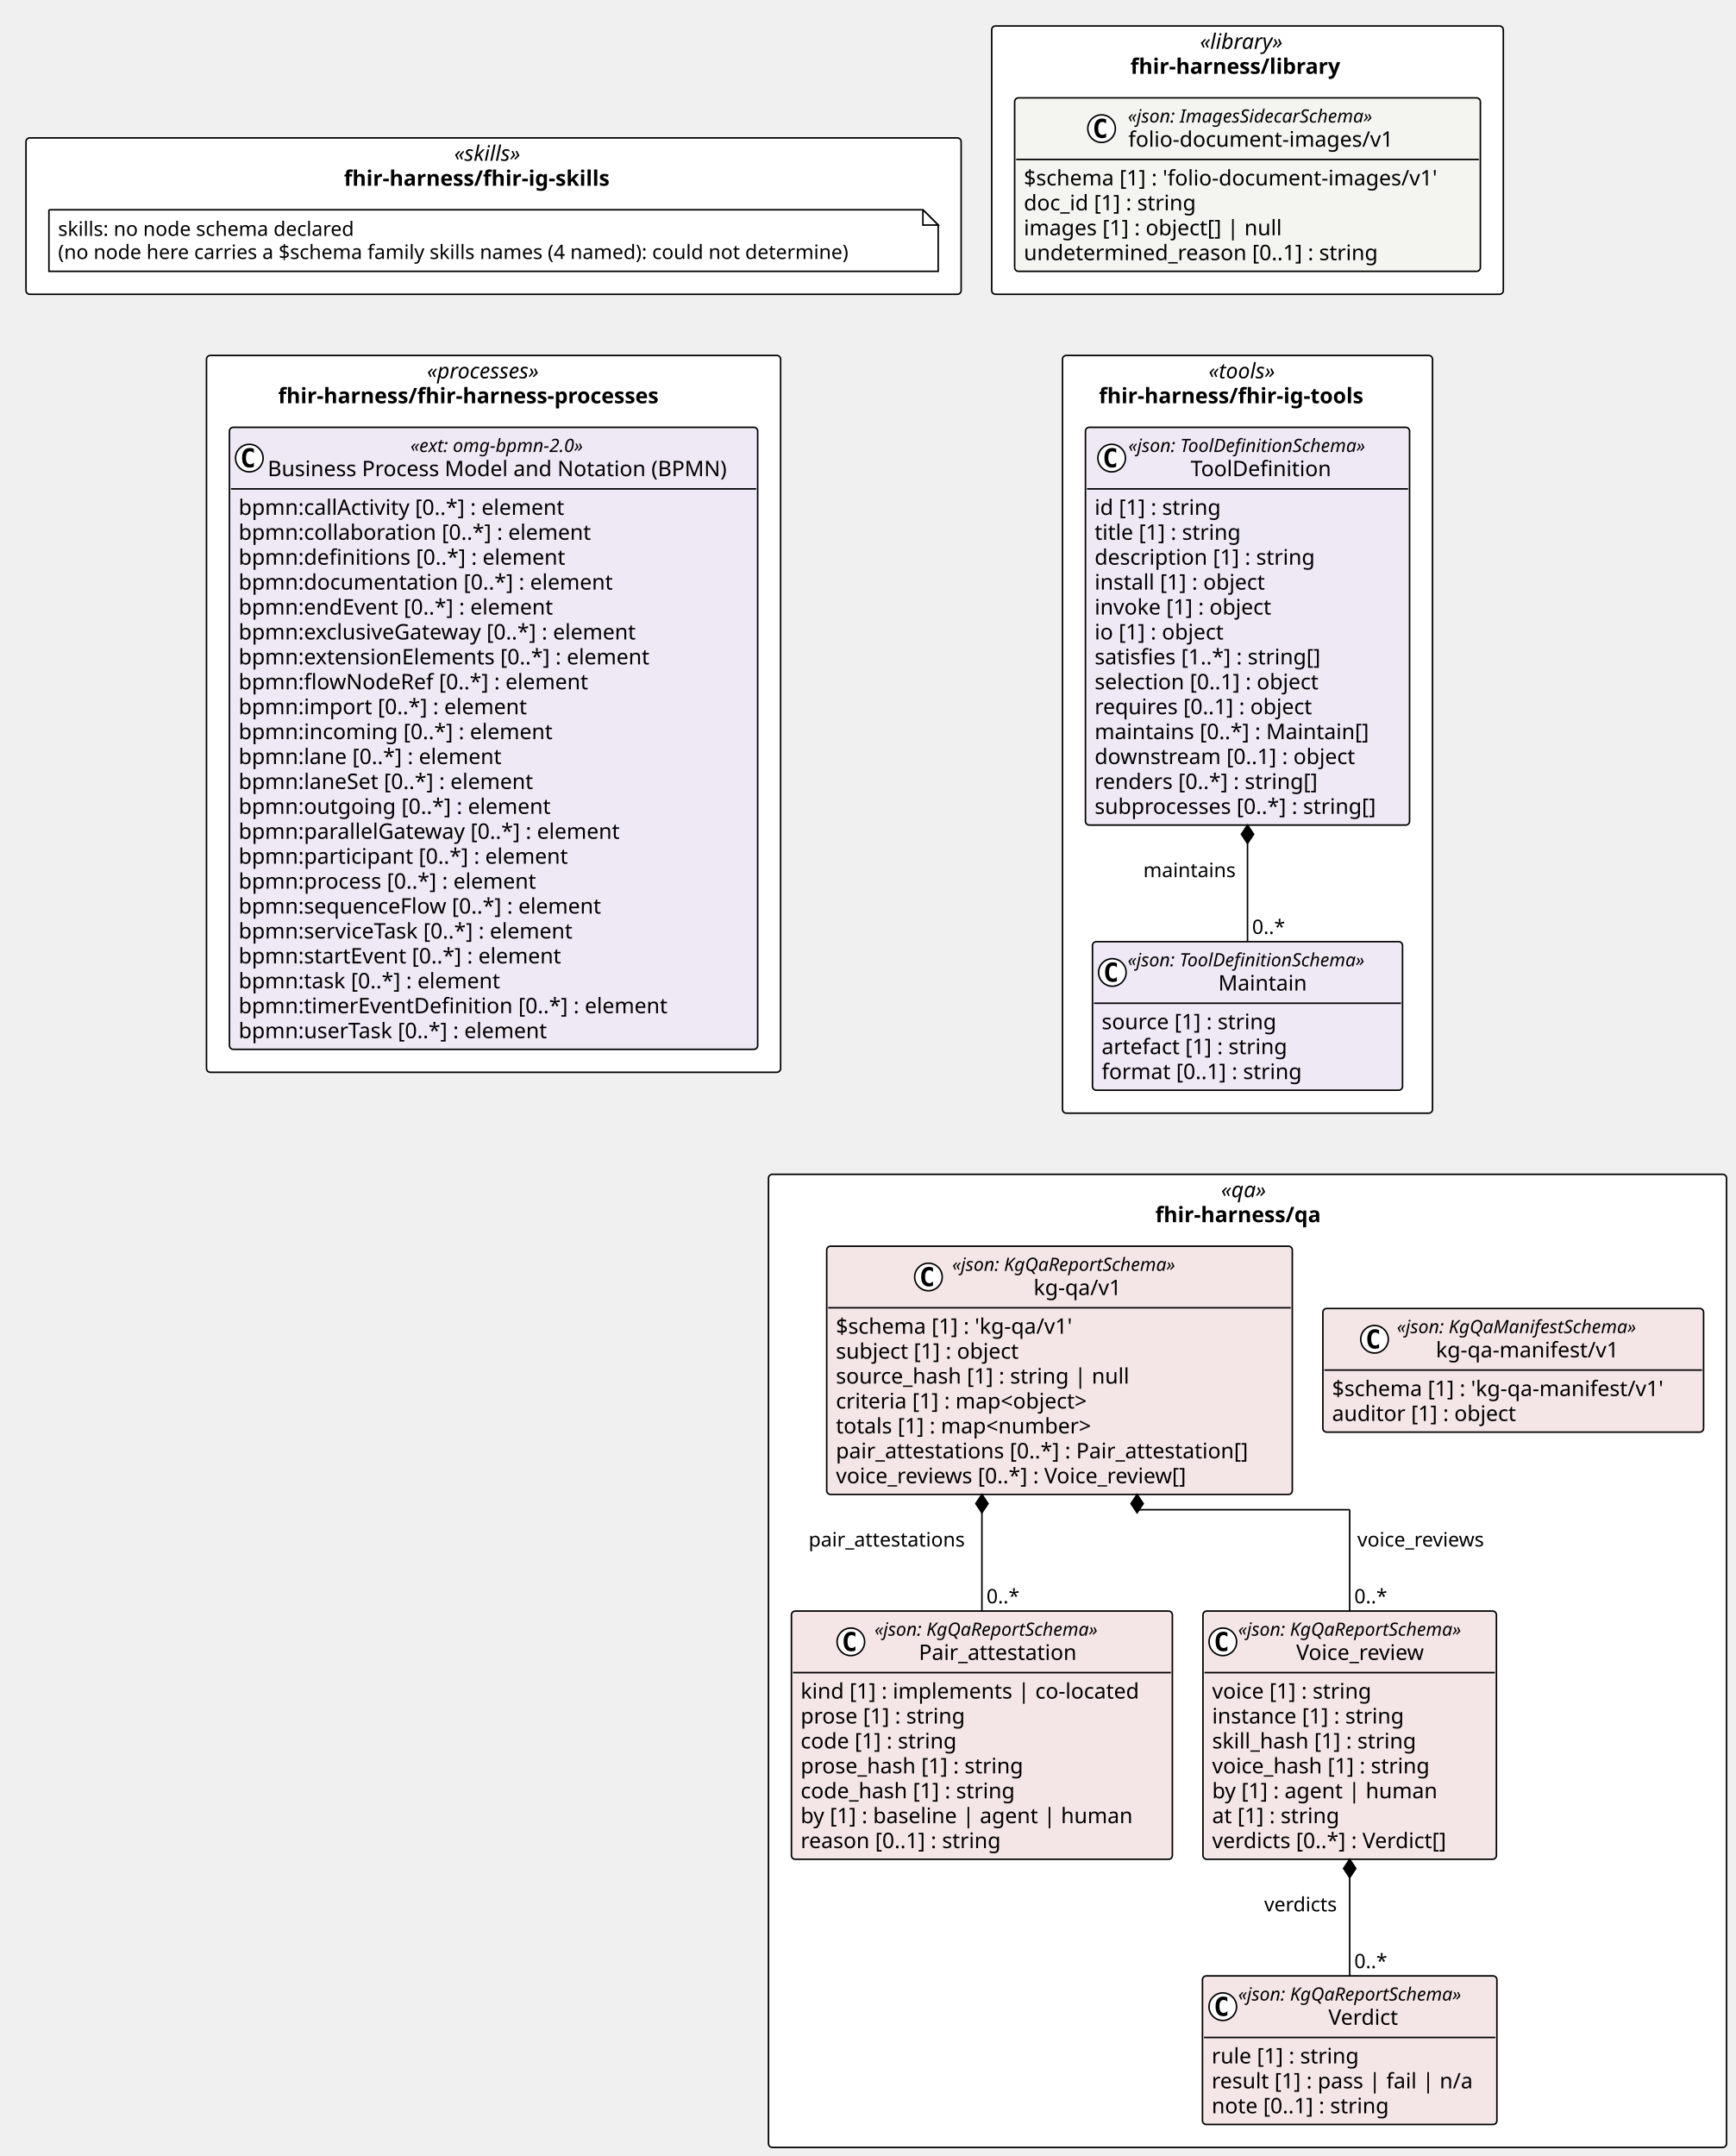
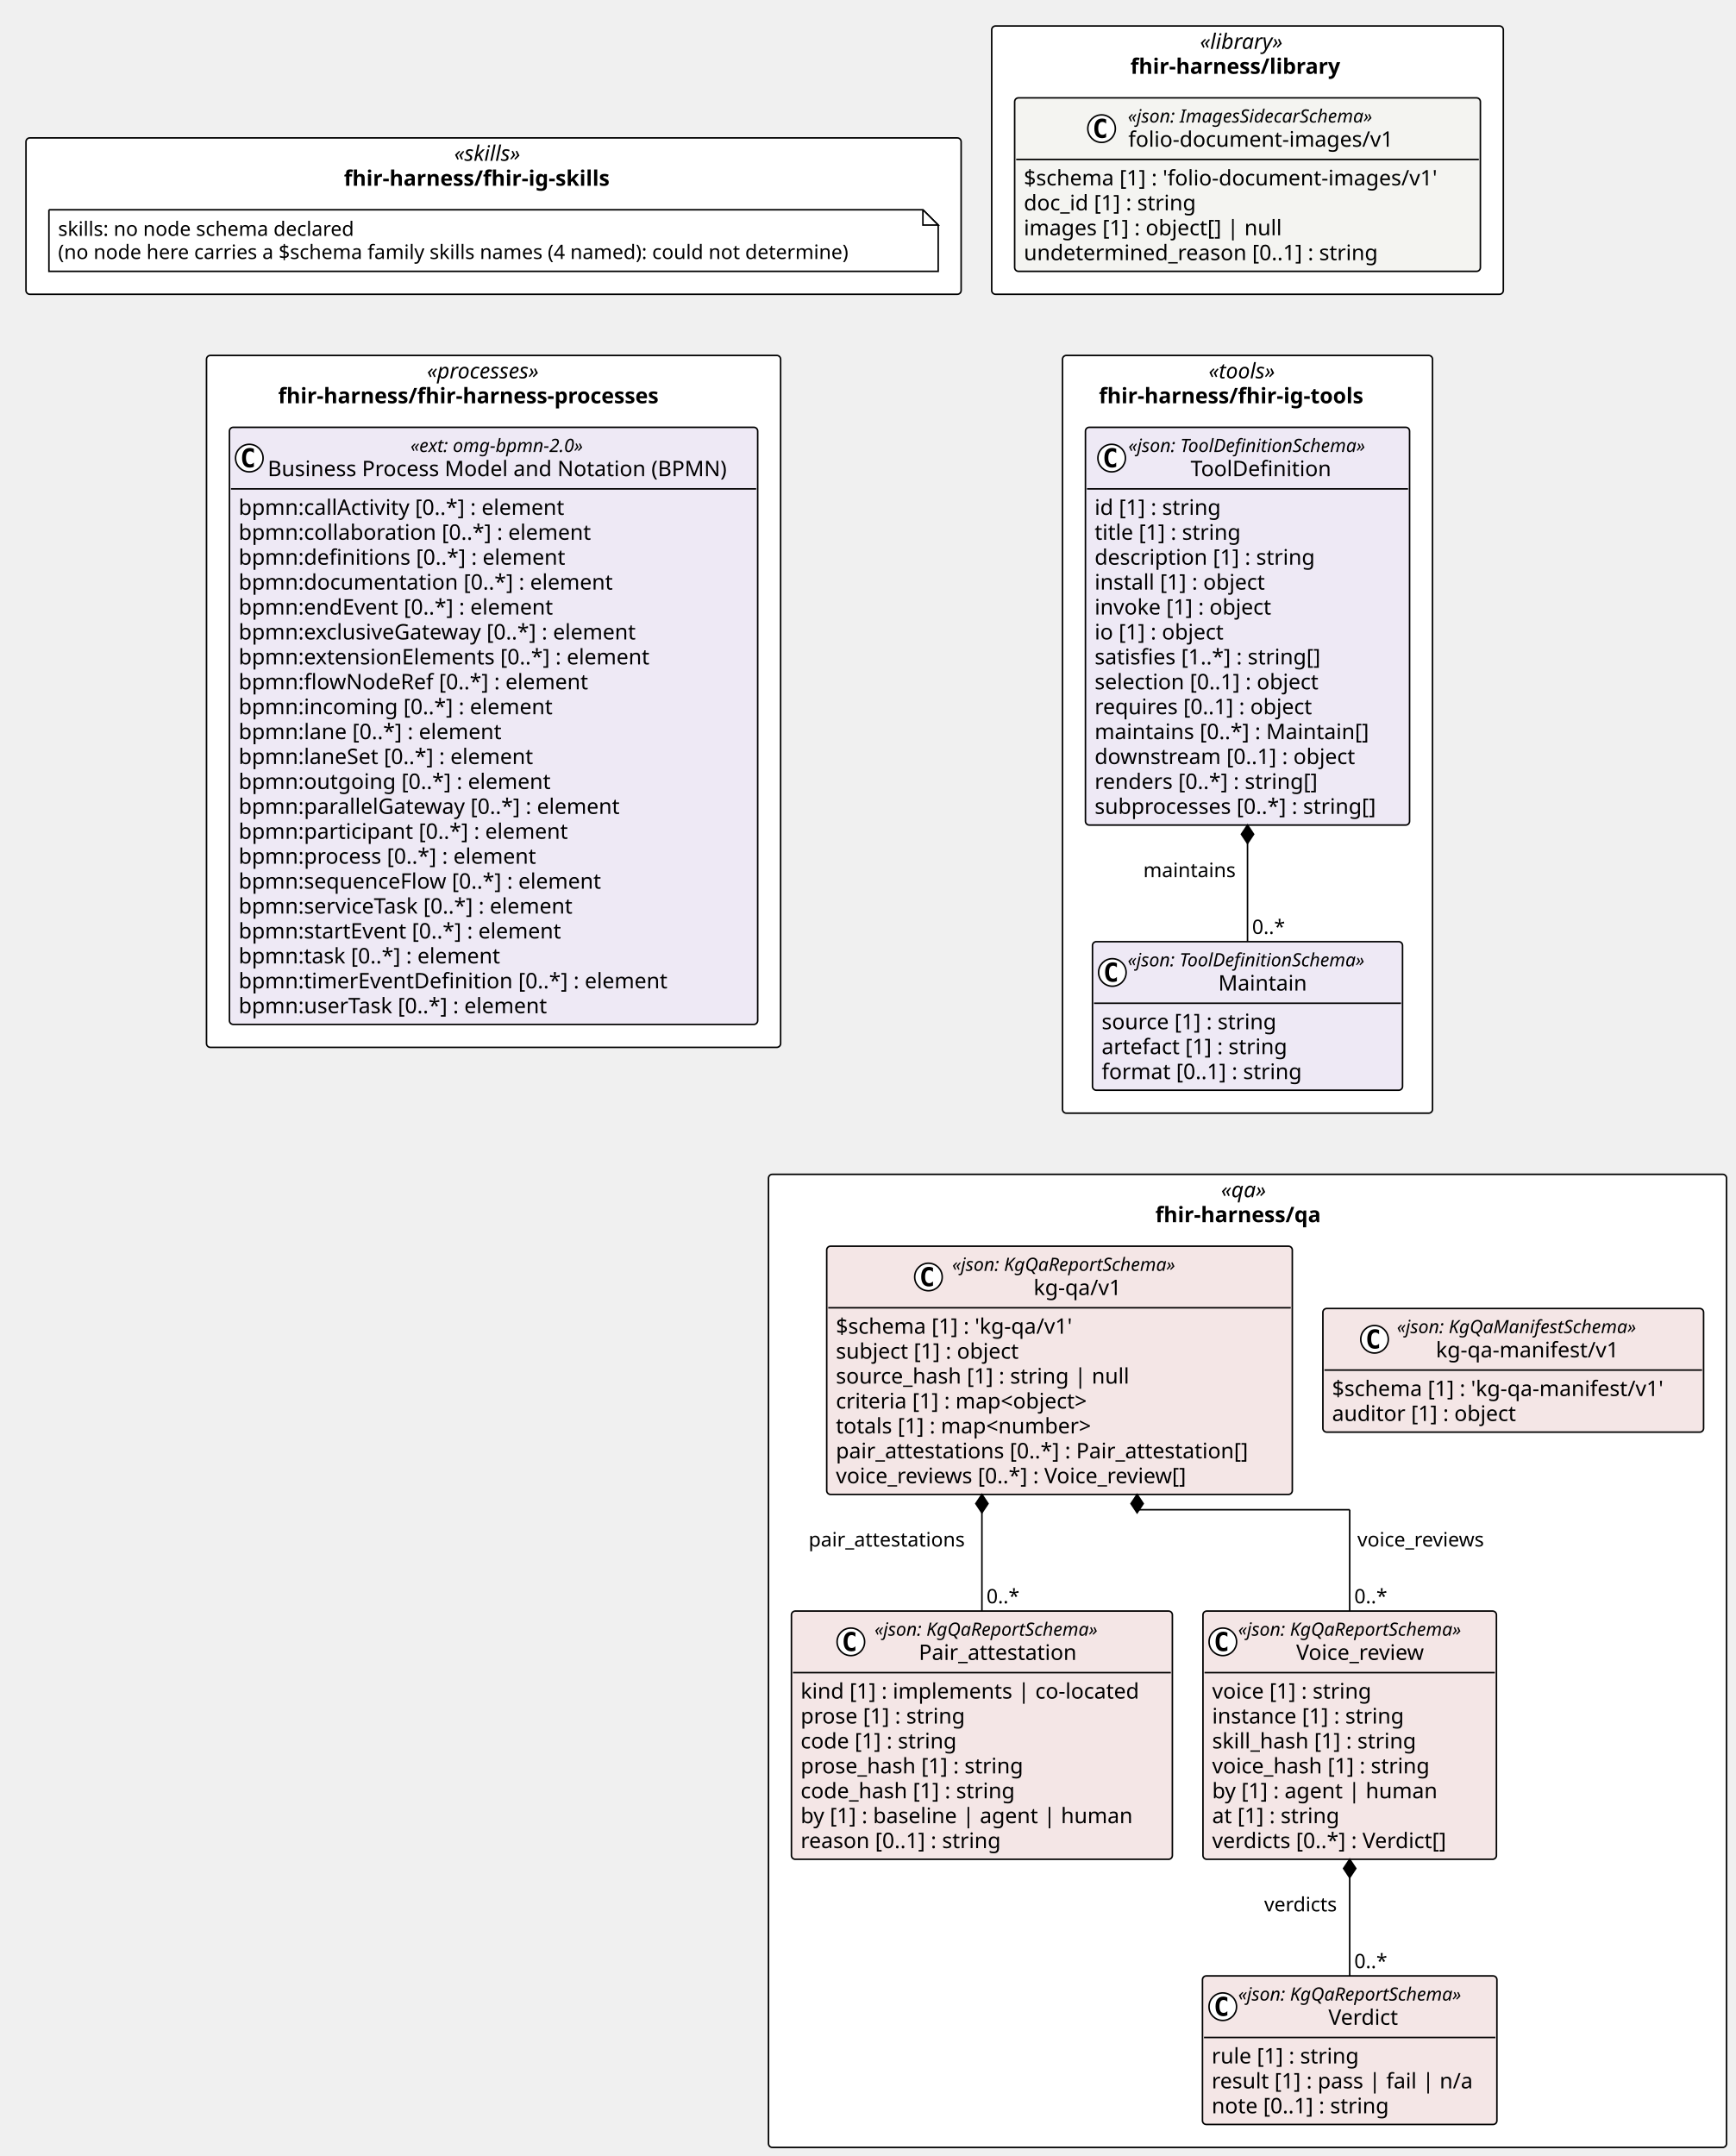
<svg xmlns="http://www.w3.org/2000/svg" contentStyleType="text/css" height="1410px" preserveAspectRatio="none" style="width:1135px;height:1410px;background:#FFFFFF;" version="1.1" viewBox="0 0 1135 1410" width="1135px" zoomAndPan="magnify">
  <defs />
  <g>
    <rect fill="#FFFFFF" height="175.453" rx="2.5" ry="2.5" style="stroke:#000000;stroke-width:1.0;" width="334.585" x="648.574" y="17" />
    <text fill="#000000" font-family="Verdana" font-size="14" font-style="italic" lengthAdjust="spacing" textLength="62.173" x="784.78" y="31.995">«library»</text>
    <text fill="#000000" font-family="Verdana" font-size="14" font-weight="bold" lengthAdjust="spacing" textLength="153.132" x="739.301" y="48.292">fhir-harness/library</text>
    <rect fill="#FFFFFF" height="102.266" rx="2.5" ry="2.5" style="stroke:#000000;stroke-width:1.0;" width="611.574" x="17" y="90.188" />
    <text fill="#000000" font-family="Verdana" font-size="14" font-style="italic" lengthAdjust="spacing" textLength="51.495" x="297.04" y="105.183">«skills»</text>
    <text fill="#000000" font-family="Verdana" font-size="14" font-weight="bold" lengthAdjust="spacing" textLength="195.706" x="224.934" y="121.48">fhir-harness/fhir-ig-skills</text>
    <rect fill="#FFFFFF" height="495.547" rx="2.5" ry="2.5" style="stroke:#000000;stroke-width:1.0;" width="241.978" x="694.877" y="232.453" />
    <text fill="#000000" font-family="Verdana" font-size="14" font-style="italic" lengthAdjust="spacing" textLength="50.935" x="790.399" y="247.448">«tools»</text>
    <text fill="#000000" font-family="Verdana" font-size="14" font-weight="bold" lengthAdjust="spacing" textLength="194.394" x="718.67" y="263.745">fhir-harness/fhir-ig-tools</text>
-     <rect fill="#FFFFFF" height="468.797" rx="2.5" ry="2.5" style="stroke:#000000;stroke-width:1.0;" width="375.468" x="135.053" y="232.453" />
+     <rect fill="#FFFFFF" height="452.5" rx="2.5" ry="2.5" style="stroke:#000000;stroke-width:1.0;" width="375.468" x="135.053" y="232.453" />
    <text fill="#000000" font-family="Verdana" font-size="14" font-style="italic" lengthAdjust="spacing" textLength="87.144" x="279.215" y="247.448">«processes»</text>
    <text fill="#000000" font-family="Verdana" font-size="14" font-weight="bold" lengthAdjust="spacing" textLength="281.791" x="181.892" y="263.745">fhir-harness/fhir-harness-processes</text>
    <rect fill="#FFFFFF" height="636.375" rx="2.5" ry="2.5" style="stroke:#000000;stroke-width:1.0;" width="626.538" x="502.598" y="768" />
    <text fill="#000000" font-family="Verdana" font-size="14" font-style="italic" lengthAdjust="spacing" textLength="34.597" x="798.568" y="782.995">«qa»</text>
    <text fill="#000000" font-family="Verdana" font-size="14" font-weight="bold" lengthAdjust="spacing" textLength="120.6" x="755.567" y="799.292">fhir-harness/qa</text>
    <g id="elem_fhir_harness_library_folio_document_images_v1_folio_document_images_v1">
      <rect codeLine="11" fill="#F4F4F1" height="113.453" id="fhir_harness_library_folio_document_images_v1_folio_document_images_v1" rx="2.5" ry="2.5" style="stroke:#000000;stroke-width:1.0;" width="304.585" x="663.574" y="64" />
      <ellipse cx="720.423" cy="84.133" fill="#FFFFFF" rx="9" ry="9" style="stroke:#000000;stroke-width:1.0;" />
      <path d="M723.392,89.773 Q722.813,90.07 722.173,90.211 Q721.532,90.367 720.829,90.367 Q718.329,90.367 717.001,88.727 Q715.688,87.07 715.688,83.945 Q715.688,80.82 717.001,79.164 Q718.329,77.508 720.829,77.508 Q721.532,77.508 722.173,77.664 Q722.829,77.82 723.392,78.117 L723.392,80.836 Q722.767,80.258 722.173,79.992 Q721.579,79.711 720.954,79.711 Q719.61,79.711 718.923,80.789 Q718.235,81.852 718.235,83.945 Q718.235,86.039 718.923,87.117 Q719.61,88.18 720.954,88.18 Q721.579,88.18 722.173,87.914 Q722.767,87.633 723.392,87.055 L723.392,89.773 Z " fill="#000000" />
      <text fill="#000000" font-family="Verdana" font-size="12" font-style="italic" lengthAdjust="spacing" textLength="183.99" x="737.622" y="80.139">«json: ImagesSidecarSchema»</text>
      <text fill="#000000" font-family="Verdana" font-size="14" lengthAdjust="spacing" textLength="183.388" x="737.923" y="95.964">folio-document-images/v1</text>
      <line style="stroke:#000000;stroke-width:1.0;" x1="664.574" x2="967.159" y1="104.266" y2="104.266" />
      <text fill="#000000" font-family="Verdana" font-size="14" lengthAdjust="spacing" textLength="292.585" x="669.574" y="121.261">$schema [1] : 'folio-document-images/v1'</text>
      <text fill="#000000" font-family="Verdana" font-size="14" lengthAdjust="spacing" textLength="123.013" x="669.574" y="137.558">doc_id [1] : string</text>
      <text fill="#000000" font-family="Verdana" font-size="14" lengthAdjust="spacing" textLength="182.007" x="669.574" y="153.855">images [1] : object[] | null</text>
      <text fill="#000000" font-family="Verdana" font-size="14" lengthAdjust="spacing" textLength="249.58" x="669.574" y="170.151">undetermined_reason [0..1] : string</text>
    </g>
    <g id="elem_n_fhir_harness_fhir_ig_skills_skills">
      <path d="M32,137.188 L32,177.453 L613.574,177.453 L613.574,147.188 L603.574,137.188 L32,137.188 " fill="#FFFFFF" style="stroke:#000000;stroke-width:1.0;" />
      <path d="M603.574,137.188 L603.574,147.188 L613.574,147.188 L603.574,137.188 " fill="#FFFFFF" style="stroke:#000000;stroke-width:1.0;" />
      <text fill="#000000" font-family="Verdana" font-size="13" lengthAdjust="spacing" textLength="208.812" x="38" y="154.254">skills: no node schema declared</text>
      <text fill="#000000" font-family="Verdana" font-size="13" lengthAdjust="spacing" textLength="560.574" x="38" y="169.387">(no node here carries a $schema family skills names (4 named): could not determine)</text>
    </g>
    <g id="elem_fhir_harness_fhir_ig_tools_Maintain">
      <rect codeLine="22" fill="#EEE9F5" height="97.156" id="fhir_harness_fhir_ig_tools_Maintain" rx="2.5" ry="2.5" style="stroke:#000000;stroke-width:1.0;" width="202.775" x="714.479" y="615.844" />
      <ellipse cx="727.479" cy="635.977" fill="#FFFFFF" rx="9" ry="9" style="stroke:#000000;stroke-width:1.0;" />
      <path d="M730.448,641.617 Q729.87,641.914 729.229,642.055 Q728.588,642.211 727.885,642.211 Q725.385,642.211 724.057,640.57 Q722.745,638.914 722.745,635.789 Q722.745,632.664 724.057,631.008 Q725.385,629.352 727.885,629.352 Q728.588,629.352 729.229,629.508 Q729.885,629.664 730.448,629.961 L730.448,632.68 Q729.823,632.102 729.229,631.836 Q728.635,631.555 728.01,631.555 Q726.667,631.555 725.979,632.633 Q725.292,633.695 725.292,635.789 Q725.292,637.883 725.979,638.961 Q726.667,640.023 728.01,640.023 Q728.635,640.023 729.229,639.758 Q729.823,639.477 730.448,638.898 L730.448,641.617 Z " fill="#000000" />
      <text fill="#000000" font-family="Verdana" font-size="12" font-style="italic" lengthAdjust="spacing" textLength="178.775" x="737.479" y="631.982">«json: ToolDefinitionSchema»</text>
      <text fill="#000000" font-family="Verdana" font-size="14" lengthAdjust="spacing" textLength="60.252" x="796.741" y="647.808">Maintain</text>
      <line style="stroke:#000000;stroke-width:1.0;" x1="715.479" x2="916.254" y1="656.109" y2="656.109" />
      <text fill="#000000" font-family="Verdana" font-size="14" lengthAdjust="spacing" textLength="124.886" x="720.479" y="673.105">source [1] : string</text>
      <text fill="#000000" font-family="Verdana" font-size="14" lengthAdjust="spacing" textLength="133.219" x="720.479" y="689.401">artefact [1] : string</text>
      <text fill="#000000" font-family="Verdana" font-size="14" lengthAdjust="spacing" textLength="142.851" x="720.479" y="705.698">format [0..1] : string</text>
    </g>
    <g id="elem_fhir_harness_fhir_ig_tools_ToolDefinition">
      <rect codeLine="27" fill="#EEE9F5" height="260.125" id="fhir_harness_fhir_ig_tools_ToolDefinition" rx="2.5" ry="2.5" style="stroke:#000000;stroke-width:1.0;" width="211.978" x="709.877" y="279.453" />
      <ellipse cx="727.019" cy="299.586" fill="#FFFFFF" rx="9" ry="9" style="stroke:#000000;stroke-width:1.0;" />
      <path d="M729.988,305.227 Q729.409,305.523 728.769,305.664 Q728.128,305.82 727.425,305.82 Q724.925,305.82 723.597,304.18 Q722.284,302.523 722.284,299.398 Q722.284,296.273 723.597,294.617 Q724.925,292.961 727.425,292.961 Q728.128,292.961 728.769,293.117 Q729.425,293.273 729.988,293.57 L729.988,296.289 Q729.363,295.711 728.769,295.445 Q728.175,295.164 727.55,295.164 Q726.206,295.164 725.519,296.242 Q724.831,297.305 724.831,299.398 Q724.831,301.492 725.519,302.57 Q726.206,303.633 727.55,303.633 Q728.175,303.633 728.769,303.367 Q729.363,303.086 729.988,302.508 L729.988,305.227 Z " fill="#000000" />
      <text fill="#000000" font-family="Verdana" font-size="12" font-style="italic" lengthAdjust="spacing" textLength="178.775" x="737.939" y="295.592">«json: ToolDefinitionSchema»</text>
      <text fill="#000000" font-family="Verdana" font-size="14" lengthAdjust="spacing" textLength="97.364" x="778.645" y="311.417">ToolDefinition</text>
      <line style="stroke:#000000;stroke-width:1.0;" x1="710.877" x2="920.856" y1="319.719" y2="319.719" />
      <text fill="#000000" font-family="Verdana" font-size="14" lengthAdjust="spacing" textLength="90.863" x="715.877" y="336.714">id [1] : string</text>
      <text fill="#000000" font-family="Verdana" font-size="14" lengthAdjust="spacing" textLength="105.458" x="715.877" y="353.011">title [1] : string</text>
      <text fill="#000000" font-family="Verdana" font-size="14" lengthAdjust="spacing" textLength="155.928" x="715.877" y="369.308">description [1] : string</text>
      <text fill="#000000" font-family="Verdana" font-size="14" lengthAdjust="spacing" textLength="122.944" x="715.877" y="385.604">install [1] : object</text>
      <text fill="#000000" font-family="Verdana" font-size="14" lengthAdjust="spacing" textLength="127.374" x="715.877" y="401.901">invoke [1] : object</text>
      <text fill="#000000" font-family="Verdana" font-size="14" lengthAdjust="spacing" textLength="93.495" x="715.877" y="418.198">io [1] : object</text>
      <text fill="#000000" font-family="Verdana" font-size="14" lengthAdjust="spacing" textLength="162.183" x="715.877" y="434.495">satisfies [1..*] : string[]</text>
      <text fill="#000000" font-family="Verdana" font-size="14" lengthAdjust="spacing" textLength="161.773" x="715.877" y="450.792">selection [0..1] : object</text>
      <text fill="#000000" font-family="Verdana" font-size="14" lengthAdjust="spacing" textLength="156.529" x="715.877" y="467.089">requires [0..1] : object</text>
      <text fill="#000000" font-family="Verdana" font-size="14" lengthAdjust="spacing" textLength="194.079" x="715.877" y="483.386">maintains [0..*] : Maintain[]</text>
      <text fill="#000000" font-family="Verdana" font-size="14" lengthAdjust="spacing" textLength="185.992" x="715.877" y="499.683">downstream [0..1] : object</text>
      <text fill="#000000" font-family="Verdana" font-size="14" lengthAdjust="spacing" textLength="158.703" x="715.877" y="515.98">renders [0..*] : string[]</text>
      <text fill="#000000" font-family="Verdana" font-size="14" lengthAdjust="spacing" textLength="199.978" x="715.877" y="532.276">subprocesses [0..*] : string[]</text>
    </g>
    <g id="elem_fhir_harness_fhir_harness_processes_omg_bpmn_2_0">
-       <rect codeLine="44" fill="#EEE9F5" height="406.797" id="fhir_harness_fhir_harness_processes_omg_bpmn_2_0" rx="2.5" ry="2.5" style="stroke:#000000;stroke-width:1.0;" width="345.468" x="150.053" y="279.453" />
+       <rect codeLine="44" fill="#EEE9F5" height="390.5" id="fhir_harness_fhir_harness_processes_omg_bpmn_2_0" rx="2.5" ry="2.5" style="stroke:#000000;stroke-width:1.0;" width="345.468" x="150.053" y="279.453" />
      <ellipse cx="163.053" cy="299.586" fill="#FFFFFF" rx="9" ry="9" style="stroke:#000000;stroke-width:1.0;" />
      <path d="M166.022,305.227 Q165.444,305.523 164.803,305.664 Q164.163,305.82 163.459,305.82 Q160.959,305.82 159.631,304.18 Q158.319,302.523 158.319,299.398 Q158.319,296.273 159.631,294.617 Q160.959,292.961 163.459,292.961 Q164.163,292.961 164.803,293.117 Q165.459,293.273 166.022,293.57 L166.022,296.289 Q165.397,295.711 164.803,295.445 Q164.209,295.164 163.584,295.164 Q162.241,295.164 161.553,296.242 Q160.866,297.305 160.866,299.398 Q160.866,301.492 161.553,302.57 Q162.241,303.633 163.584,303.633 Q164.209,303.633 164.803,303.367 Q165.397,303.086 166.022,302.508 L166.022,305.227 Z " fill="#000000" />
      <text fill="#000000" font-family="Verdana" font-size="12" font-style="italic" lengthAdjust="spacing" textLength="130.652" x="268.461" y="295.592">«ext: omg-bpmn-2.0»</text>
      <text fill="#000000" font-family="Verdana" font-size="14" lengthAdjust="spacing" textLength="317.468" x="175.053" y="311.417">Business Process Model and Notation (BPMN)</text>
      <line style="stroke:#000000;stroke-width:1.0;" x1="151.053" x2="494.521" y1="319.719" y2="319.719" />
      <text fill="#000000" font-family="Verdana" font-size="14" lengthAdjust="spacing" textLength="233.188" x="156.053" y="336.714">bpmn:callActivity [0..*] : element</text>
      <text fill="#000000" font-family="Verdana" font-size="14" lengthAdjust="spacing" textLength="247.755" x="156.053" y="353.011">bpmn:collaboration [0..*] : element</text>
      <text fill="#000000" font-family="Verdana" font-size="14" lengthAdjust="spacing" textLength="229.722" x="156.053" y="369.308">bpmn:definitions [0..*] : element</text>
      <text fill="#000000" font-family="Verdana" font-size="14" lengthAdjust="spacing" textLength="262.562" x="156.053" y="385.604">bpmn:documentation [0..*] : element</text>
      <text fill="#000000" font-family="Verdana" font-size="14" lengthAdjust="spacing" textLength="223.009" x="156.053" y="401.901">bpmn:endEvent [0..*] : element</text>
      <text fill="#000000" font-family="Verdana" font-size="14" lengthAdjust="spacing" textLength="283.815" x="156.053" y="418.198">bpmn:exclusiveGateway [0..*] : element</text>
      <text fill="#000000" font-family="Verdana" font-size="14" lengthAdjust="spacing" textLength="290.281" x="156.053" y="434.495">bpmn:extensionElements [0..*] : element</text>
      <text fill="#000000" font-family="Verdana" font-size="14" lengthAdjust="spacing" textLength="245.171" x="156.053" y="450.792">bpmn:flowNodeRef [0..*] : element</text>
-       <text fill="#000000" font-family="Verdana" font-size="14" lengthAdjust="spacing" textLength="202.754" x="156.053" y="467.089">bpmn:import [0..*] : element</text>
-       <text fill="#000000" font-family="Verdana" font-size="14" lengthAdjust="spacing" textLength="220.842" x="156.053" y="483.386">bpmn:incoming [0..*] : element</text>
-       <text fill="#000000" font-family="Verdana" font-size="14" lengthAdjust="spacing" textLength="186.484" x="156.053" y="499.683">bpmn:lane [0..*] : element</text>
-       <text fill="#000000" font-family="Verdana" font-size="14" lengthAdjust="spacing" textLength="209.474" x="156.053" y="515.98">bpmn:laneSet [0..*] : element</text>
-       <text fill="#000000" font-family="Verdana" font-size="14" lengthAdjust="spacing" textLength="218.559" x="156.053" y="532.276">bpmn:outgoing [0..*] : element</text>
-       <text fill="#000000" font-family="Verdana" font-size="14" lengthAdjust="spacing" textLength="270.457" x="156.053" y="548.573">bpmn:parallelGateway [0..*] : element</text>
-       <text fill="#000000" font-family="Verdana" font-size="14" lengthAdjust="spacing" textLength="232.545" x="156.053" y="564.87">bpmn:participant [0..*] : element</text>
-       <text fill="#000000" font-family="Verdana" font-size="14" lengthAdjust="spacing" textLength="210.636" x="156.053" y="581.167">bpmn:process [0..*] : element</text>
-       <text fill="#000000" font-family="Verdana" font-size="14" lengthAdjust="spacing" textLength="255.951" x="156.053" y="597.464">bpmn:sequenceFlow [0..*] : element</text>
-       <text fill="#000000" font-family="Verdana" font-size="14" lengthAdjust="spacing" textLength="239.21" x="156.053" y="613.761">bpmn:serviceTask [0..*] : element</text>
-       <text fill="#000000" font-family="Verdana" font-size="14" lengthAdjust="spacing" textLength="229.243" x="156.053" y="630.058">bpmn:startEvent [0..*] : element</text>
-       <text fill="#000000" font-family="Verdana" font-size="14" lengthAdjust="spacing" textLength="185.999" x="156.053" y="646.355">bpmn:task [0..*] : element</text>
-       <text fill="#000000" font-family="Verdana" font-size="14" lengthAdjust="spacing" textLength="301.813" x="156.053" y="662.651">bpmn:timerEventDefinition [0..*] : element</text>
-       <text fill="#000000" font-family="Verdana" font-size="14" lengthAdjust="spacing" textLength="219.598" x="156.053" y="678.948">bpmn:userTask [0..*] : element</text>
+       <text fill="#000000" font-family="Verdana" font-size="14" lengthAdjust="spacing" textLength="220.842" x="156.053" y="467.089">bpmn:incoming [0..*] : element</text>
+       <text fill="#000000" font-family="Verdana" font-size="14" lengthAdjust="spacing" textLength="186.484" x="156.053" y="483.386">bpmn:lane [0..*] : element</text>
+       <text fill="#000000" font-family="Verdana" font-size="14" lengthAdjust="spacing" textLength="209.474" x="156.053" y="499.683">bpmn:laneSet [0..*] : element</text>
+       <text fill="#000000" font-family="Verdana" font-size="14" lengthAdjust="spacing" textLength="218.559" x="156.053" y="515.98">bpmn:outgoing [0..*] : element</text>
+       <text fill="#000000" font-family="Verdana" font-size="14" lengthAdjust="spacing" textLength="270.457" x="156.053" y="532.276">bpmn:parallelGateway [0..*] : element</text>
+       <text fill="#000000" font-family="Verdana" font-size="14" lengthAdjust="spacing" textLength="232.545" x="156.053" y="548.573">bpmn:participant [0..*] : element</text>
+       <text fill="#000000" font-family="Verdana" font-size="14" lengthAdjust="spacing" textLength="210.636" x="156.053" y="564.87">bpmn:process [0..*] : element</text>
+       <text fill="#000000" font-family="Verdana" font-size="14" lengthAdjust="spacing" textLength="255.951" x="156.053" y="581.167">bpmn:sequenceFlow [0..*] : element</text>
+       <text fill="#000000" font-family="Verdana" font-size="14" lengthAdjust="spacing" textLength="239.21" x="156.053" y="597.464">bpmn:serviceTask [0..*] : element</text>
+       <text fill="#000000" font-family="Verdana" font-size="14" lengthAdjust="spacing" textLength="229.243" x="156.053" y="613.761">bpmn:startEvent [0..*] : element</text>
+       <text fill="#000000" font-family="Verdana" font-size="14" lengthAdjust="spacing" textLength="185.999" x="156.053" y="630.058">bpmn:task [0..*] : element</text>
+       <text fill="#000000" font-family="Verdana" font-size="14" lengthAdjust="spacing" textLength="301.813" x="156.053" y="646.355">bpmn:timerEventDefinition [0..*] : element</text>
+       <text fill="#000000" font-family="Verdana" font-size="14" lengthAdjust="spacing" textLength="219.598" x="156.053" y="662.651">bpmn:userTask [0..*] : element</text>
    </g>
    <g id="elem_fhir_harness_qa_kg_qa_v1_Pair_attestation">
-       <rect codeLine="70" fill="#F4E6E6" height="162.344" id="fhir_harness_qa_kg_qa_v1_Pair_attestation" rx="2.5" ry="2.5" style="stroke:#000000;stroke-width:1.0;" width="249.132" x="517.598" y="1053.609" />
+       <rect codeLine="69" fill="#F4E6E6" height="162.344" id="fhir_harness_qa_kg_qa_v1_Pair_attestation" rx="2.5" ry="2.5" style="stroke:#000000;stroke-width:1.0;" width="249.132" x="517.598" y="1053.609" />
      <ellipse cx="556.452" cy="1073.742" fill="#FFFFFF" rx="9" ry="9" style="stroke:#000000;stroke-width:1.0;" />
      <path d="M559.42,1079.383 Q558.842,1079.68 558.202,1079.82 Q557.561,1079.977 556.858,1079.977 Q554.358,1079.977 553.03,1078.336 Q551.717,1076.68 551.717,1073.555 Q551.717,1070.43 553.03,1068.773 Q554.358,1067.117 556.858,1067.117 Q557.561,1067.117 558.202,1067.273 Q558.858,1067.43 559.42,1067.727 L559.42,1070.445 Q558.795,1069.867 558.202,1069.602 Q557.608,1069.32 556.983,1069.32 Q555.639,1069.32 554.952,1070.398 Q554.264,1071.461 554.264,1073.555 Q554.264,1075.648 554.952,1076.727 Q555.639,1077.789 556.983,1077.789 Q557.608,1077.789 558.202,1077.523 Q558.795,1077.242 559.42,1076.664 L559.42,1079.383 Z " fill="#000000" />
      <text fill="#000000" font-family="Verdana" font-size="12" font-style="italic" lengthAdjust="spacing" textLength="167.924" x="571.952" y="1069.748">«json: KgQaReportSchema»</text>
      <text fill="#000000" font-family="Verdana" font-size="14" lengthAdjust="spacing" textLength="110.018" x="600.905" y="1085.573">Pair_attestation</text>
      <line style="stroke:#000000;stroke-width:1.0;" x1="518.598" x2="765.73" y1="1093.875" y2="1093.875" />
      <text fill="#000000" font-family="Verdana" font-size="14" lengthAdjust="spacing" textLength="237.132" x="523.598" y="1110.87">kind [1] : implements | co-located</text>
      <text fill="#000000" font-family="Verdana" font-size="14" lengthAdjust="spacing" textLength="117.202" x="523.598" y="1127.167">prose [1] : string</text>
      <text fill="#000000" font-family="Verdana" font-size="14" lengthAdjust="spacing" textLength="111.85" x="523.598" y="1143.464">code [1] : string</text>
      <text fill="#000000" font-family="Verdana" font-size="14" lengthAdjust="spacing" textLength="157.821" x="523.598" y="1159.761">prose_hash [1] : string</text>
      <text fill="#000000" font-family="Verdana" font-size="14" lengthAdjust="spacing" textLength="152.469" x="523.598" y="1176.058">code_hash [1] : string</text>
      <text fill="#000000" font-family="Verdana" font-size="14" lengthAdjust="spacing" textLength="230.221" x="523.598" y="1192.354">by [1] : baseline | agent | human</text>
      <text fill="#000000" font-family="Verdana" font-size="14" lengthAdjust="spacing" textLength="143.575" x="523.598" y="1208.651">reason [0..1] : string</text>
    </g>
    <g id="elem_fhir_harness_qa_kg_qa_v1_Verdict">
-       <rect codeLine="79" fill="#F4E6E6" height="97.156" id="fhir_harness_qa_kg_qa_v1_Verdict" rx="2.5" ry="2.5" style="stroke:#000000;stroke-width:1.0;" width="192.558" x="786.413" y="1292.219" />
+       <rect codeLine="78" fill="#F4E6E6" height="97.156" id="fhir_harness_qa_kg_qa_v1_Verdict" rx="2.5" ry="2.5" style="stroke:#000000;stroke-width:1.0;" width="192.558" x="786.413" y="1292.219" />
      <ellipse cx="799.698" cy="1312.352" fill="#FFFFFF" rx="9" ry="9" style="stroke:#000000;stroke-width:1.0;" />
      <path d="M802.667,1317.992 Q802.088,1318.289 801.448,1318.43 Q800.807,1318.586 800.104,1318.586 Q797.604,1318.586 796.276,1316.945 Q794.963,1315.289 794.963,1312.164 Q794.963,1309.039 796.276,1307.383 Q797.604,1305.727 800.104,1305.727 Q800.807,1305.727 801.448,1305.883 Q802.104,1306.039 802.667,1306.336 L802.667,1309.055 Q802.042,1308.477 801.448,1308.211 Q800.854,1307.93 800.229,1307.93 Q798.885,1307.93 798.198,1309.008 Q797.51,1310.07 797.51,1312.164 Q797.51,1314.258 798.198,1315.336 Q798.885,1316.398 800.229,1316.398 Q800.854,1316.398 801.448,1316.133 Q802.042,1315.852 802.667,1315.273 L802.667,1317.992 Z " fill="#000000" />
      <text fill="#000000" font-family="Verdana" font-size="12" font-style="italic" lengthAdjust="spacing" textLength="167.924" x="809.761" y="1308.357">«json: KgQaReportSchema»</text>
      <text fill="#000000" font-family="Verdana" font-size="14" lengthAdjust="spacing" textLength="49.909" x="868.769" y="1324.183">Verdict</text>
      <line style="stroke:#000000;stroke-width:1.0;" x1="787.413" x2="977.97" y1="1332.484" y2="1332.484" />
      <text fill="#000000" font-family="Verdana" font-size="14" lengthAdjust="spacing" textLength="105.219" x="792.413" y="1349.479">rule [1] : string</text>
      <text fill="#000000" font-family="Verdana" font-size="14" lengthAdjust="spacing" textLength="180.558" x="792.413" y="1365.776">result [1] : pass | fail | n/a</text>
      <text fill="#000000" font-family="Verdana" font-size="14" lengthAdjust="spacing" textLength="127.436" x="792.413" y="1382.073">note [0..1] : string</text>
    </g>
    <g id="elem_fhir_harness_qa_kg_qa_v1_Voice_review">
-       <rect codeLine="84" fill="#F4E6E6" height="162.344" id="fhir_harness_qa_kg_qa_v1_Voice_review" rx="2.5" ry="2.5" style="stroke:#000000;stroke-width:1.0;" width="191.924" x="786.73" y="1053.609" />
+       <rect codeLine="83" fill="#F4E6E6" height="162.344" id="fhir_harness_qa_kg_qa_v1_Voice_review" rx="2.5" ry="2.5" style="stroke:#000000;stroke-width:1.0;" width="191.924" x="786.73" y="1053.609" />
      <ellipse cx="799.73" cy="1073.742" fill="#FFFFFF" rx="9" ry="9" style="stroke:#000000;stroke-width:1.0;" />
      <path d="M802.698,1079.383 Q802.12,1079.68 801.48,1079.82 Q800.839,1079.977 800.136,1079.977 Q797.636,1079.977 796.308,1078.336 Q794.995,1076.68 794.995,1073.555 Q794.995,1070.43 796.308,1068.773 Q797.636,1067.117 800.136,1067.117 Q800.839,1067.117 801.48,1067.273 Q802.136,1067.43 802.698,1067.727 L802.698,1070.445 Q802.073,1069.867 801.48,1069.602 Q800.886,1069.32 800.261,1069.32 Q798.917,1069.32 798.23,1070.398 Q797.542,1071.461 797.542,1073.555 Q797.542,1075.648 798.23,1076.727 Q798.917,1077.789 800.261,1077.789 Q800.886,1077.789 801.48,1077.523 Q802.073,1077.242 802.698,1076.664 L802.698,1079.383 Z " fill="#000000" />
      <text fill="#000000" font-family="Verdana" font-size="12" font-style="italic" lengthAdjust="spacing" textLength="167.924" x="809.73" y="1069.748">«json: KgQaReportSchema»</text>
      <text fill="#000000" font-family="Verdana" font-size="14" lengthAdjust="spacing" textLength="91.95" x="847.716" y="1085.573">Voice_review</text>
      <line style="stroke:#000000;stroke-width:1.0;" x1="787.73" x2="977.653" y1="1093.875" y2="1093.875" />
      <text fill="#000000" font-family="Verdana" font-size="14" lengthAdjust="spacing" textLength="115.138" x="792.73" y="1110.87">voice [1] : string</text>
      <text fill="#000000" font-family="Verdana" font-size="14" lengthAdjust="spacing" textLength="137.395" x="792.73" y="1127.167">instance [1] : string</text>
      <text fill="#000000" font-family="Verdana" font-size="14" lengthAdjust="spacing" textLength="145.776" x="792.73" y="1143.464">skill_hash [1] : string</text>
      <text fill="#000000" font-family="Verdana" font-size="14" lengthAdjust="spacing" textLength="155.757" x="792.73" y="1159.761">voice_hash [1] : string</text>
      <text fill="#000000" font-family="Verdana" font-size="14" lengthAdjust="spacing" textLength="157.965" x="792.73" y="1176.058">by [1] : agent | human</text>
      <text fill="#000000" font-family="Verdana" font-size="14" lengthAdjust="spacing" textLength="92.155" x="792.73" y="1192.354">at [1] : string</text>
      <text fill="#000000" font-family="Verdana" font-size="14" lengthAdjust="spacing" textLength="170.543" x="792.73" y="1208.651">verdicts [0..*] : Verdict[]</text>
    </g>
    <g id="elem_fhir_harness_qa_kg_qa_v1_kg_qa_v1">
-       <rect codeLine="93" fill="#F4E6E6" height="162.344" id="fhir_harness_qa_kg_qa_v1_kg_qa_v1" rx="2.5" ry="2.5" style="stroke:#000000;stroke-width:1.0;" width="304.496" x="540.665" y="815" />
+       <rect codeLine="92" fill="#F4E6E6" height="162.344" id="fhir_harness_qa_kg_qa_v1_kg_qa_v1" rx="2.5" ry="2.5" style="stroke:#000000;stroke-width:1.0;" width="304.496" x="540.665" y="815" />
      <ellipse cx="607.201" cy="835.133" fill="#FFFFFF" rx="9" ry="9" style="stroke:#000000;stroke-width:1.0;" />
      <path d="M610.17,840.773 Q609.592,841.07 608.951,841.211 Q608.311,841.367 607.607,841.367 Q605.107,841.367 603.779,839.727 Q602.467,838.07 602.467,834.945 Q602.467,831.82 603.779,830.164 Q605.107,828.508 607.607,828.508 Q608.311,828.508 608.951,828.664 Q609.607,828.82 610.17,829.117 L610.17,831.836 Q609.545,831.258 608.951,830.992 Q608.357,830.711 607.732,830.711 Q606.389,830.711 605.701,831.789 Q605.014,832.852 605.014,834.945 Q605.014,837.039 605.701,838.117 Q606.389,839.18 607.732,839.18 Q608.357,839.18 608.951,838.914 Q609.545,838.633 610.17,838.055 L610.17,840.773 Z " fill="#000000" />
      <text fill="#000000" font-family="Verdana" font-size="12" font-style="italic" lengthAdjust="spacing" textLength="167.924" x="622.701" y="831.139">«json: KgQaReportSchema»</text>
      <text fill="#000000" font-family="Verdana" font-size="14" lengthAdjust="spacing" textLength="61.421" x="675.953" y="846.964">kg-qa/v1</text>
      <line style="stroke:#000000;stroke-width:1.0;" x1="541.665" x2="844.161" y1="855.266" y2="855.266" />
      <text fill="#000000" font-family="Verdana" font-size="14" lengthAdjust="spacing" textLength="170.618" x="546.665" y="872.261">$schema [1] : 'kg-qa/v1'</text>
      <text fill="#000000" font-family="Verdana" font-size="14" lengthAdjust="spacing" textLength="131.783" x="546.665" y="888.558">subject [1] : object</text>
      <text fill="#000000" font-family="Verdana" font-size="14" lengthAdjust="spacing" textLength="204.648" x="546.665" y="904.855">source_hash [1] : string | null</text>
      <text fill="#000000" font-family="Verdana" font-size="14" lengthAdjust="spacing" textLength="185.274" x="546.665" y="921.151">criteria [1] : map&lt;object&gt;</text>
      <text fill="#000000" font-family="Verdana" font-size="14" lengthAdjust="spacing" textLength="186.409" x="546.665" y="937.448">totals [1] : map&lt;number&gt;</text>
      <text fill="#000000" font-family="Verdana" font-size="14" lengthAdjust="spacing" textLength="292.496" x="546.665" y="953.745">pair_attestations [0..*] : Pair_attestation[]</text>
      <text fill="#000000" font-family="Verdana" font-size="14" lengthAdjust="spacing" textLength="254.625" x="546.665" y="970.042">voice_reviews [0..*] : Voice_review[]</text>
    </g>
    <g id="elem_fhir_harness_qa_kg_qa_manifest_v1_kg_qa_manifest_v1">
-       <rect codeLine="102" fill="#F4E6E6" height="80.859" id="fhir_harness_qa_kg_qa_manifest_v1_kg_qa_manifest_v1" rx="2.5" ry="2.5" style="stroke:#000000;stroke-width:1.0;" width="248.975" x="865.161" y="855.742" />
+       <rect codeLine="101" fill="#F4E6E6" height="80.859" id="fhir_harness_qa_kg_qa_manifest_v1_kg_qa_manifest_v1" rx="2.5" ry="2.5" style="stroke:#000000;stroke-width:1.0;" width="248.975" x="865.161" y="855.742" />
      <ellipse cx="898.932" cy="875.875" fill="#FFFFFF" rx="9" ry="9" style="stroke:#000000;stroke-width:1.0;" />
      <path d="M901.901,881.516 Q901.323,881.812 900.682,881.953 Q900.042,882.109 899.338,882.109 Q896.838,882.109 895.51,880.469 Q894.198,878.812 894.198,875.688 Q894.198,872.562 895.51,870.906 Q896.838,869.25 899.338,869.25 Q900.042,869.25 900.682,869.406 Q901.338,869.562 901.901,869.859 L901.901,872.578 Q901.276,872 900.682,871.734 Q900.088,871.453 899.463,871.453 Q898.12,871.453 897.432,872.531 Q896.745,873.594 896.745,875.688 Q896.745,877.781 897.432,878.859 Q898.12,879.922 899.463,879.922 Q900.088,879.922 900.682,879.656 Q901.276,879.375 901.901,878.797 L901.901,881.516 Z " fill="#000000" />
      <text fill="#000000" font-family="Verdana" font-size="12" font-style="italic" lengthAdjust="spacing" textLength="178.816" x="913.548" y="871.881">«json: KgQaManifestSchema»</text>
      <text fill="#000000" font-family="Verdana" font-size="14" lengthAdjust="spacing" textLength="127.777" x="939.068" y="887.706">kg-qa-manifest/v1</text>
      <line style="stroke:#000000;stroke-width:1.0;" x1="866.161" x2="1113.136" y1="896.008" y2="896.008" />
      <text fill="#000000" font-family="Verdana" font-size="14" lengthAdjust="spacing" textLength="236.975" x="871.161" y="913.003">$schema [1] : 'kg-qa-manifest/v1'</text>
      <text fill="#000000" font-family="Verdana" font-size="14" lengthAdjust="spacing" textLength="131.079" x="871.161" y="929.3">auditor [1] : object</text>
    </g>
    <line style="stroke:#000000;stroke-width:1.0;" x1="815.867" x2="815.867" y1="539.578" y2="615.844" />
    <polygon fill="#000000" points="815.867,539.578,811.867,545.578,815.867,551.578,819.867,545.578,815.867,539.578" style="stroke:#000000;stroke-width:1.0;" />
    <text fill="#000000" font-family="Verdana" font-size="13" lengthAdjust="spacing" textLength="64.168" x="747.698" y="573.645">maintains</text>
    <text fill="#000000" font-family="Verdana" font-size="13" lengthAdjust="spacing" textLength="23.036" x="818.867" y="610.778">0..*</text>
    <line style="stroke:#000000;stroke-width:1.0;" x1="642.164" x2="642.164" y1="977.344" y2="1053.609" />
    <polygon fill="#000000" points="642.164,977.344,638.164,983.344,642.164,989.344,646.164,983.344,642.164,977.344" style="stroke:#000000;stroke-width:1.0;" />
    <text fill="#000000" font-family="Verdana" font-size="13" lengthAdjust="spacing" textLength="109.345" x="528.819" y="1011.411">pair_attestations</text>
    <text fill="#000000" font-family="Verdana" font-size="13" lengthAdjust="spacing" textLength="23.036" x="645.164" y="1048.543">0..*</text>
    <line style="stroke:#000000;stroke-width:1.0;" x1="882.692" x2="882.692" y1="1215.953" y2="1292.219" />
    <polygon fill="#000000" points="882.692,1215.953,878.692,1221.953,882.692,1227.953,886.692,1221.953,882.692,1215.953" style="stroke:#000000;stroke-width:1.0;" />
    <text fill="#000000" font-family="Verdana" font-size="13" lengthAdjust="spacing" textLength="51.917" x="826.774" y="1250.02">verdicts</text>
    <text fill="#000000" font-family="Verdana" font-size="13" lengthAdjust="spacing" textLength="23.036" x="885.692" y="1287.153">0..*</text>
    <line style="stroke:#000000;stroke-width:1.0;" x1="743.662" x2="743.662" y1="977.344" y2="987.344" />
    <line style="stroke:#000000;stroke-width:1.0;" x1="743.662" x2="882.692" y1="987.344" y2="987.344" />
    <line style="stroke:#000000;stroke-width:1.0;" x1="882.692" x2="882.692" y1="987.344" y2="1053.609" />
    <polygon fill="#000000" points="743.662,977.344,739.662,983.344,743.662,989.344,747.662,983.344,743.662,977.344" style="stroke:#000000;stroke-width:1.0;" />
    <text fill="#000000" font-family="Verdana" font-size="13" lengthAdjust="spacing" textLength="90.956" x="887.692" y="1011.411">voice_reviews</text>
    <text fill="#000000" font-family="Verdana" font-size="13" lengthAdjust="spacing" textLength="23.036" x="885.692" y="1048.543">0..*</text>
  </g>
</svg>
